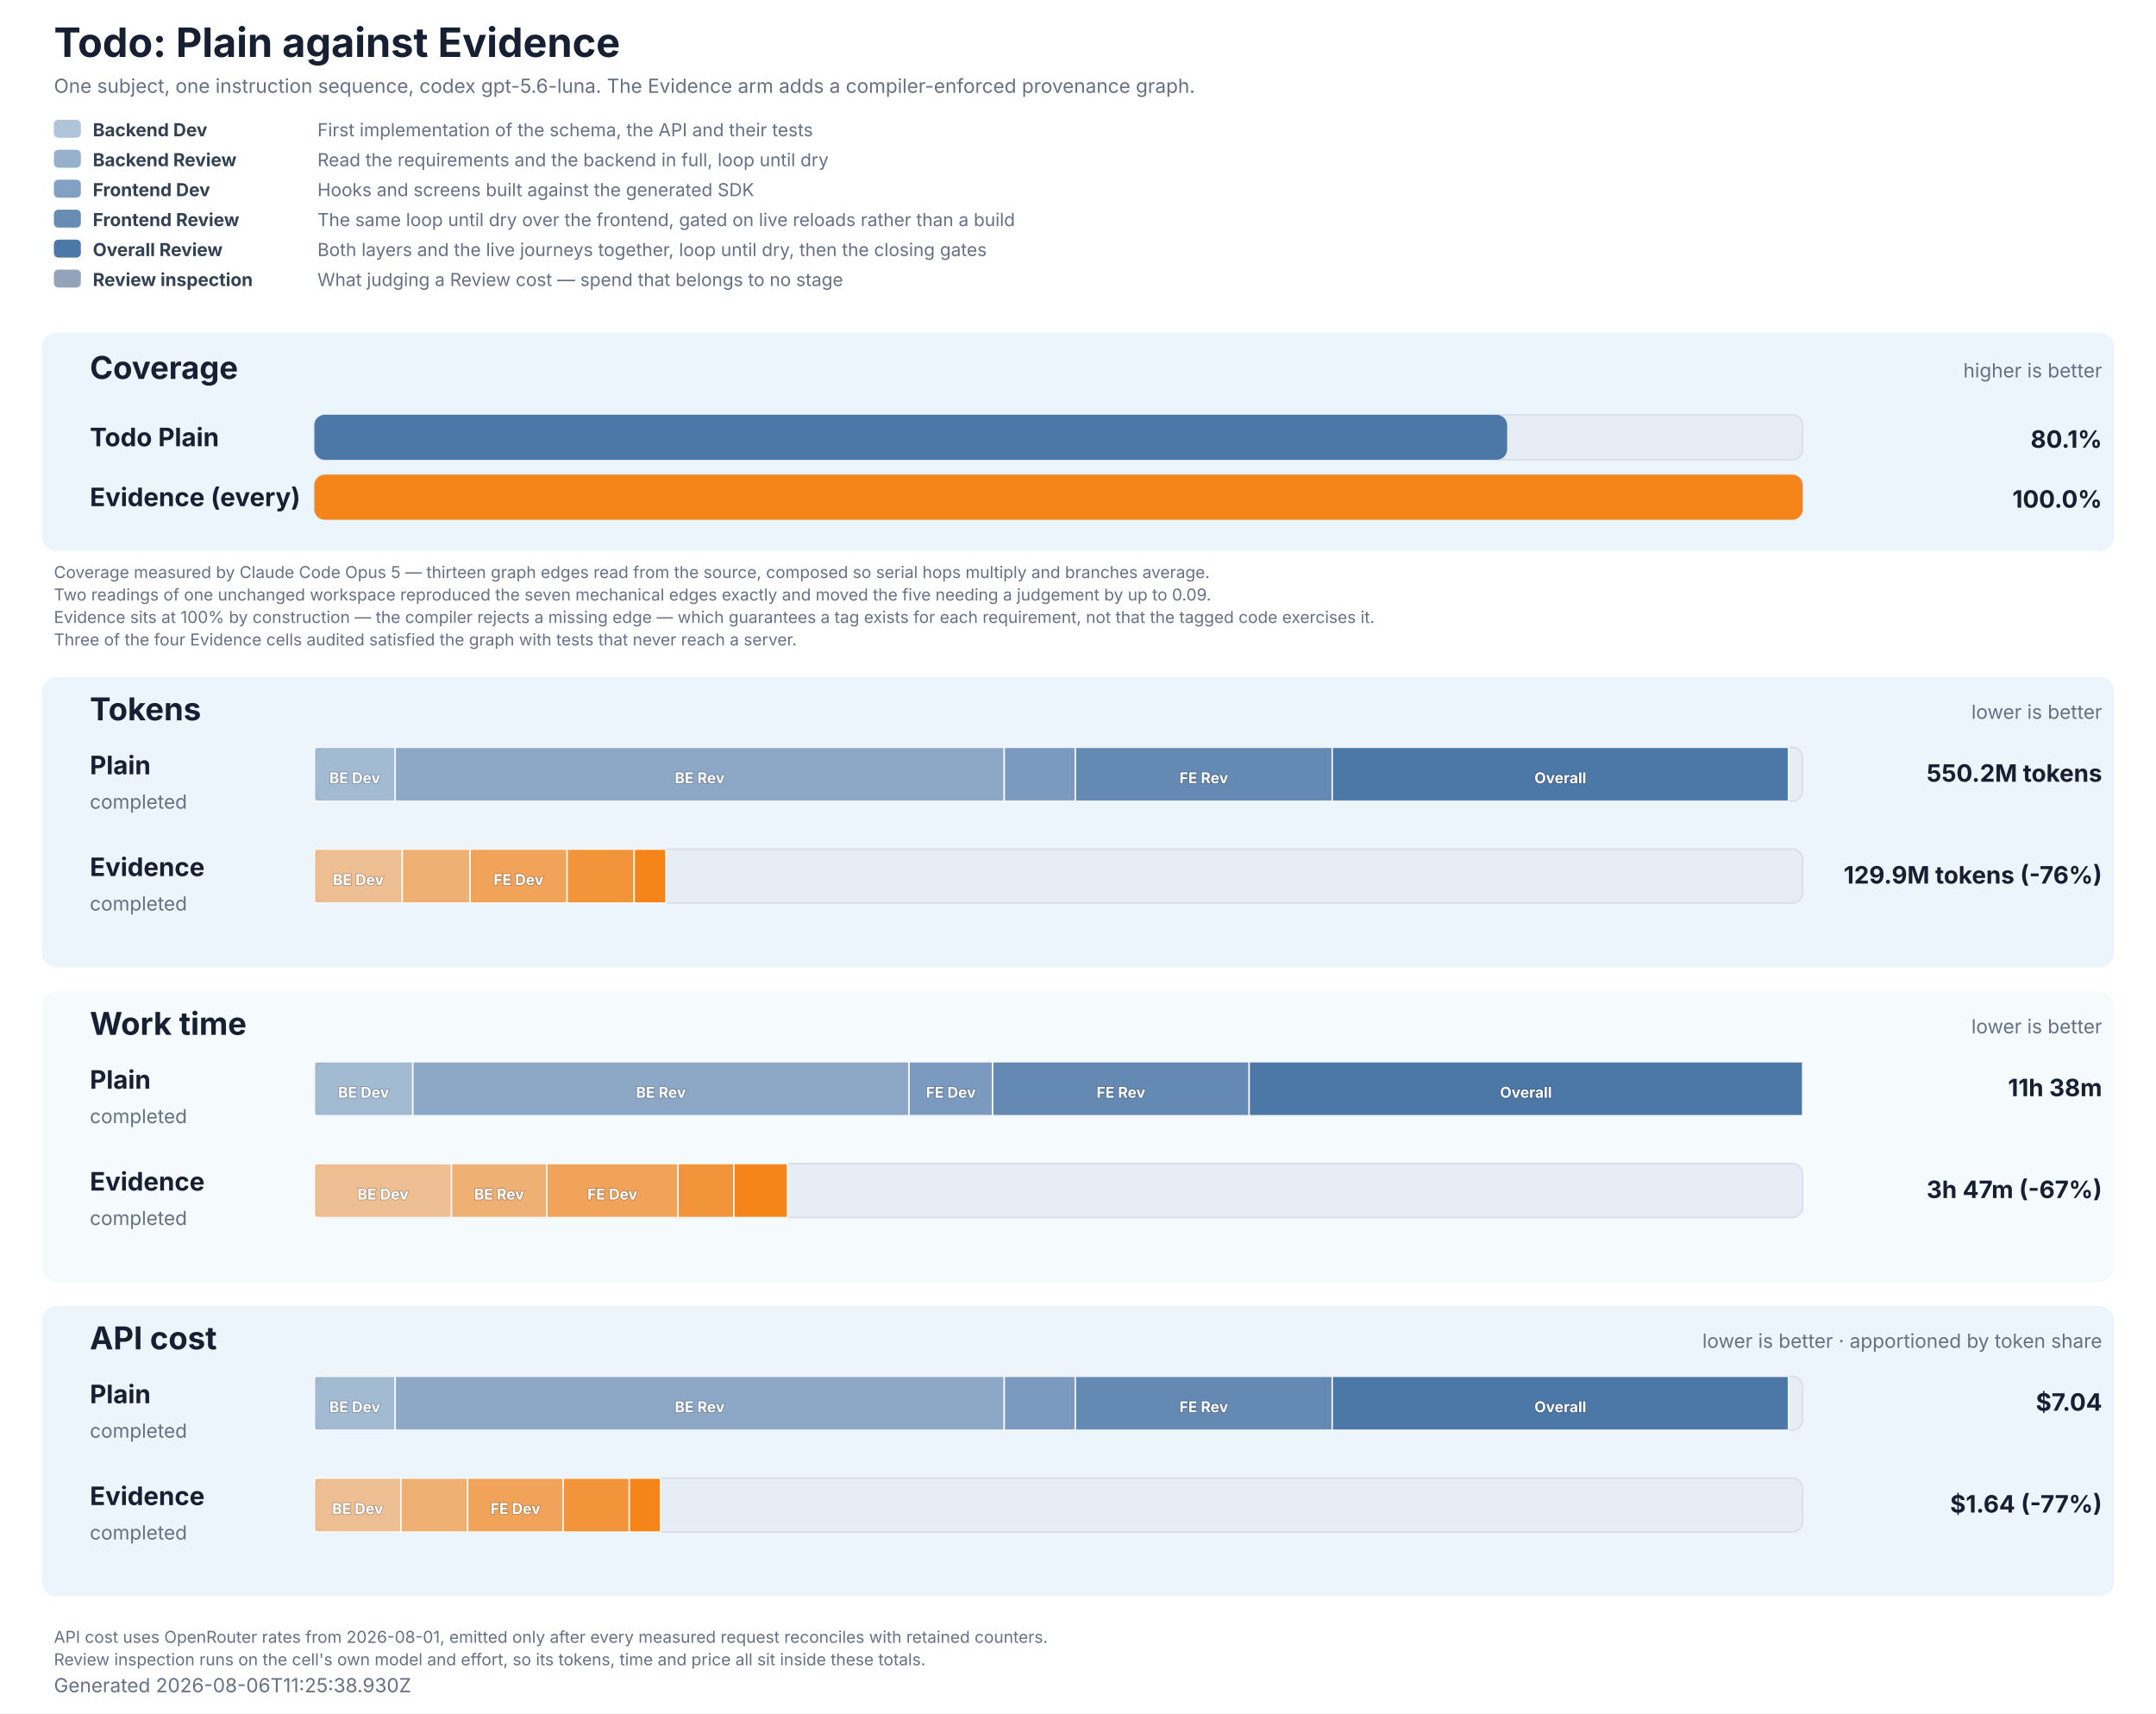
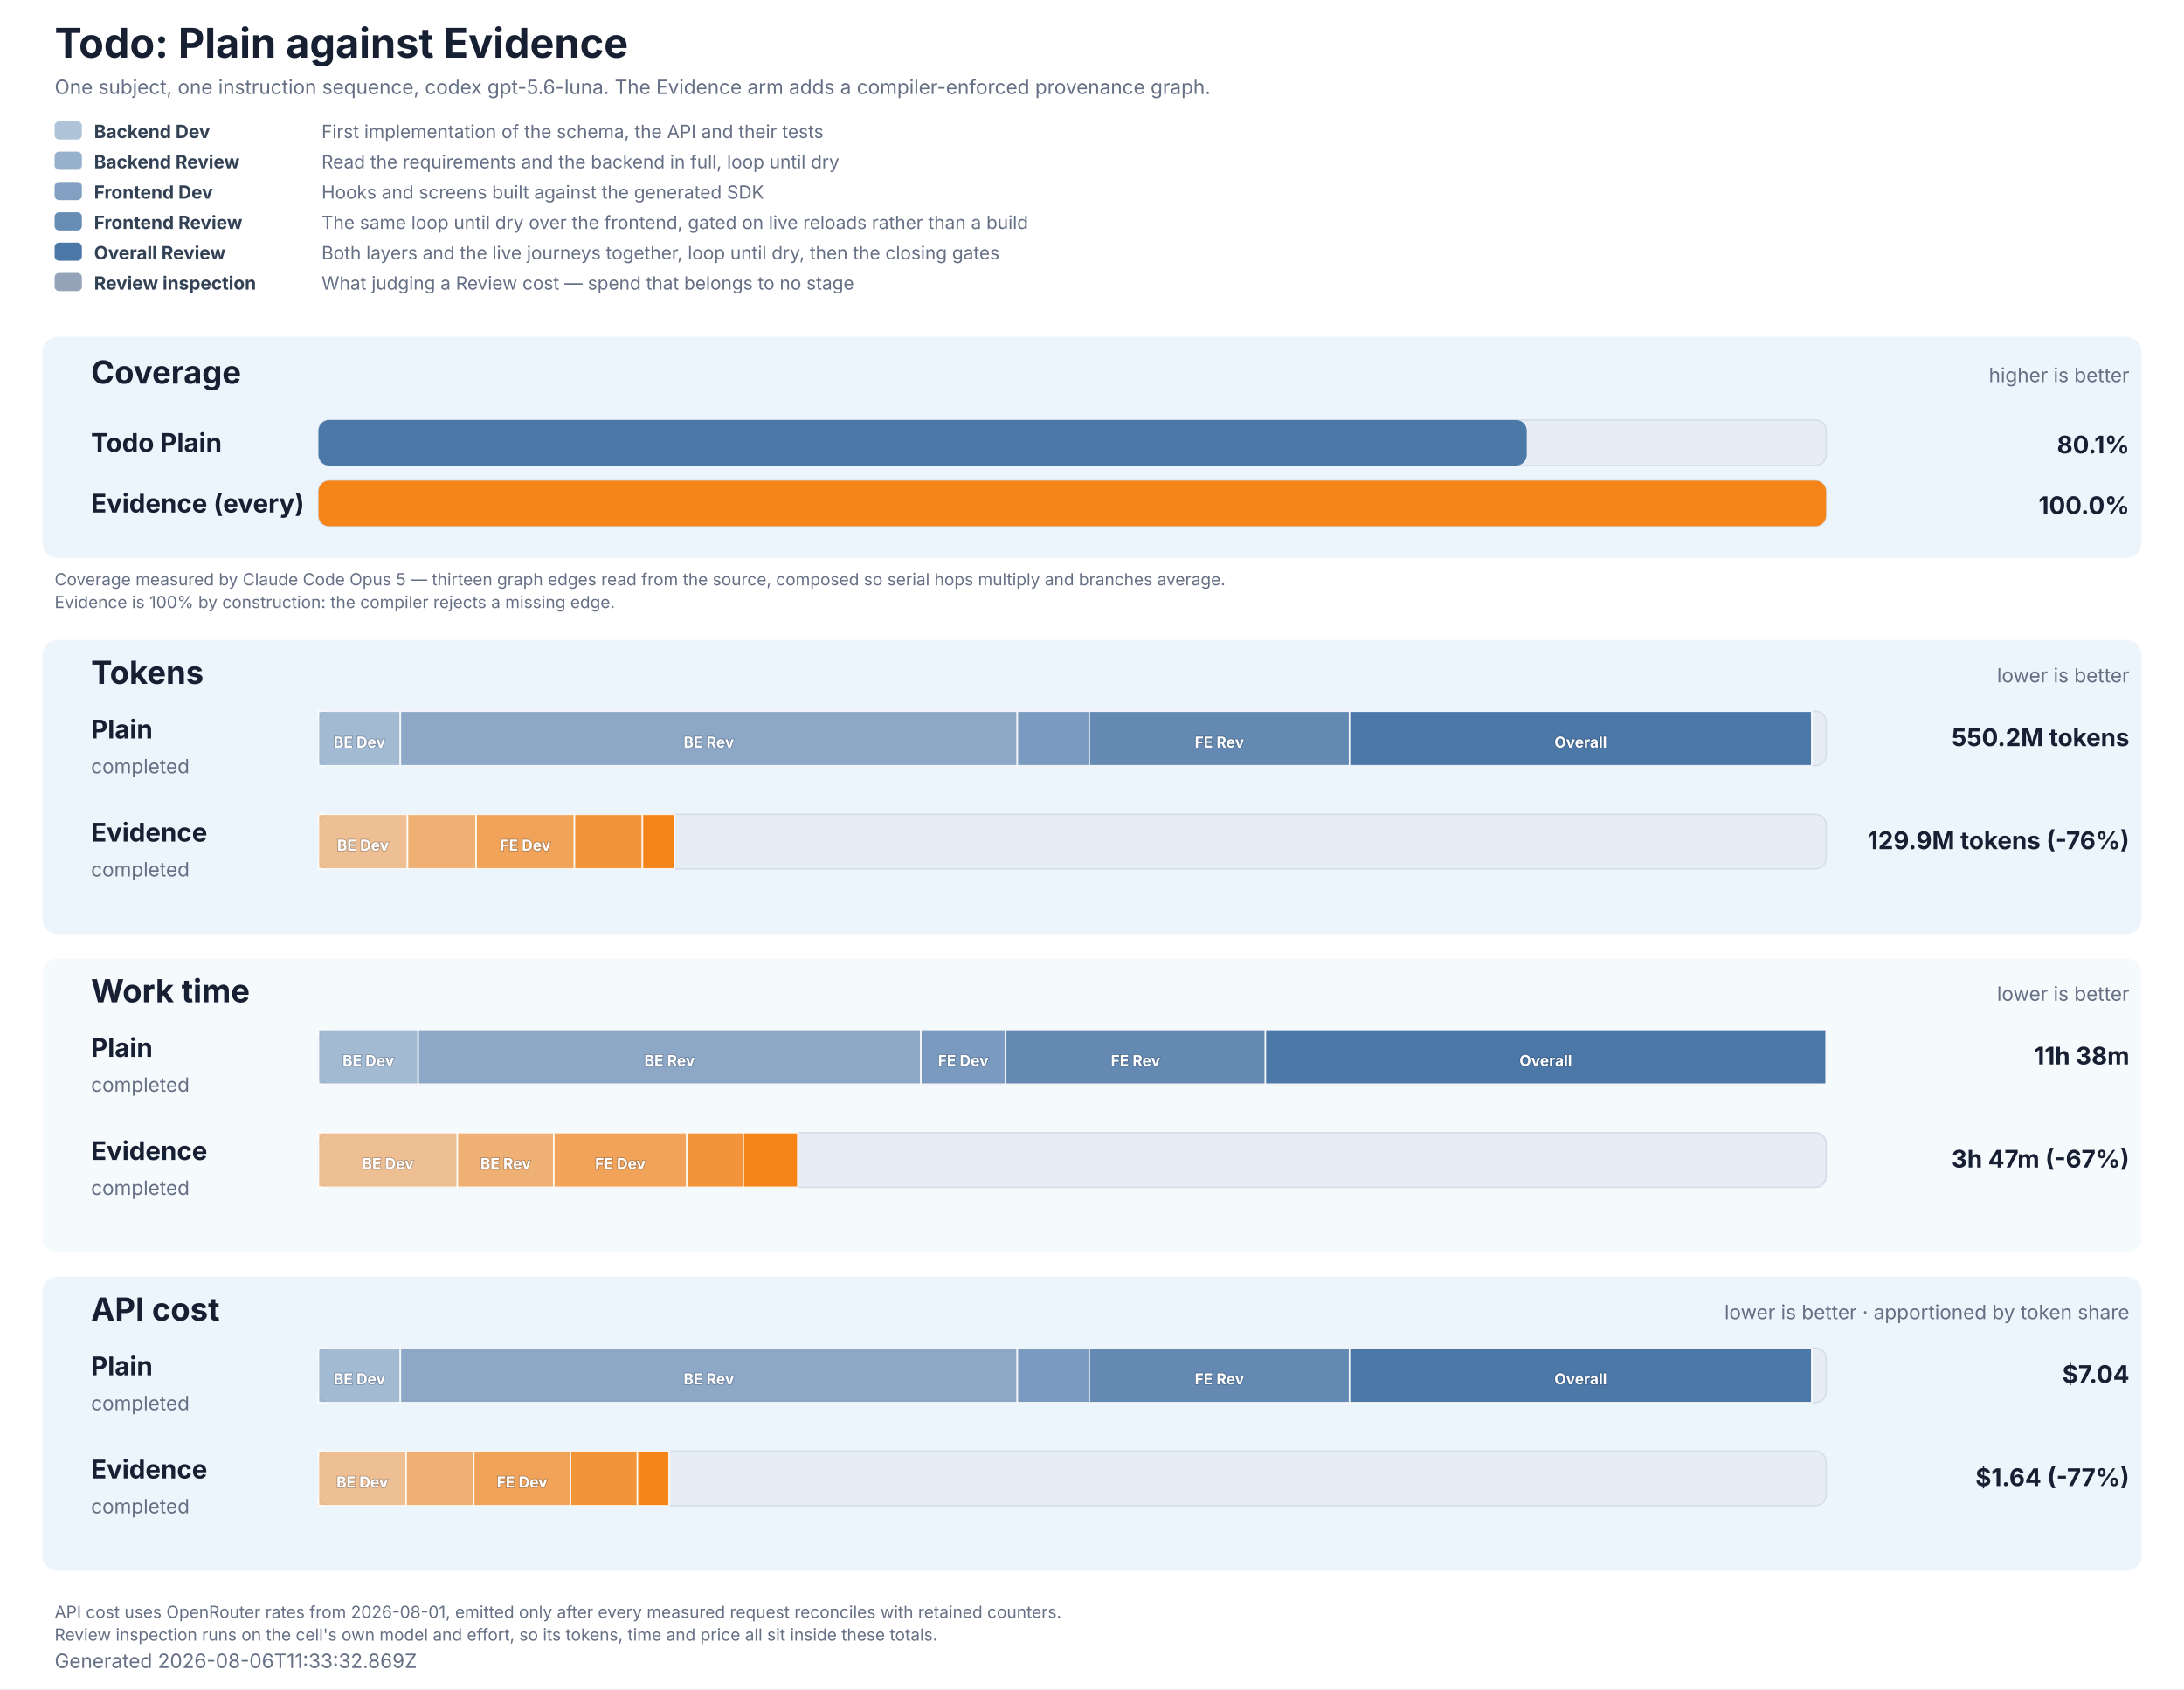
- <svg xmlns="http://www.w3.org/2000/svg" role="img" aria-labelledby="title description" viewBox="0 0 1440 1144" width="1440" height="1144">
+ <svg xmlns="http://www.w3.org/2000/svg" role="img" aria-labelledby="title description" viewBox="0 0 1440 1114" width="1440" height="1114">
  <style>
  text { font-family: Inter, ui-sans-serif, system-ui, -apple-system, BlinkMacSystemFont, 'Segoe UI', sans-serif; fill: #172033; }
  .title { font-size: 27px; font-weight: 700; }
  .subtitle, .generated, .group-meta, .row-status { font-size: 13px; fill: #667085; }
  .group { fill: #e8f2fb; }
  .group-title { font-size: 21px; font-weight: 700; }
  .row-label { font-size: 17px; font-weight: 700; }
  .value { font-size: 16px; font-weight: 700; }
  .cost-value { font-size: 13px; font-weight: 600; fill: #526b82; }
  .legend { font-size: 12px; fill: #667085; }
  .legend-label { font-size: 12px; font-weight: 700; fill: #334155; }
  .segment-label { font-size: 10px; font-weight: 700; fill: #ffffff; paint-order: stroke; stroke: #172033; stroke-opacity: 0.28; stroke-width: 1px; }
  .phase-segment { stroke: #ffffff; stroke-opacity: 0.86; stroke-width: 1px; }
  .track { fill: #e7edf4; stroke: #d5dee9; stroke-width: 1px; }
  .empty { font-size: 15px; fill: #667085; }
  .table-note { font-size: 11px; fill: #667085; }
</style>
-   <rect width="1440" height="1144" fill="#ffffff" />
+   <rect width="1440" height="1114" fill="#ffffff" />
  <text x="36" y="38" class="title">Todo: Plain against Evidence</text>
  <text x="36" y="62" class="subtitle">One subject, one instruction sequence, codex gpt-5.6-luna. The Evidence arm adds a compiler-enforced provenance graph.</text>
  <rect x="36" y="80" width="18" height="12" rx="3" fill="#4c78a8" fill-opacity="0.44" />
  <text x="62" y="91" class="legend-label">Backend Dev</text>
  <text x="212" y="91" class="legend">First implementation of the schema, the API and their tests</text>
  <rect x="36" y="100" width="18" height="12" rx="3" fill="#4c78a8" fill-opacity="0.58" />
  <text x="62" y="111" class="legend-label">Backend Review</text>
  <text x="212" y="111" class="legend">Read the requirements and the backend in full, loop until dry</text>
  <rect x="36" y="120" width="18" height="12" rx="3" fill="#4c78a8" fill-opacity="0.7" />
  <text x="62" y="131" class="legend-label">Frontend Dev</text>
  <text x="212" y="131" class="legend">Hooks and screens built against the generated SDK</text>
  <rect x="36" y="140" width="18" height="12" rx="3" fill="#4c78a8" fill-opacity="0.84" />
  <text x="62" y="151" class="legend-label">Frontend Review</text>
  <text x="212" y="151" class="legend">The same loop until dry over the frontend, gated on live reloads rather than a build</text>
  <rect x="36" y="160" width="18" height="12" rx="3" fill="#4c78a8" fill-opacity="1" />
  <text x="62" y="171" class="legend-label">Overall Review</text>
  <text x="212" y="171" class="legend">Both layers and the live journeys together, loop until dry, then the closing gates</text>
  <rect x="36" y="180" width="18" height="12" rx="3" fill="#94a3b8" fill-opacity="1" />
  <text x="62" y="191" class="legend-label">Review inspection</text>
  <text x="212" y="191" class="legend">What judging a Review cost — spend that belongs to no stage</text>
  <rect x="28" y="222" width="1384" height="146" rx="10" class="group" fill-opacity="0.78" />
  <text x="60" y="253" class="group-title">Coverage</text>
  <text x="1404" y="252" text-anchor="end" class="group-meta">higher is better</text>
  <text x="60" y="298" class="row-label" fill="#4c78a8">Todo Plain</text>
  <rect x="210" y="277" width="994" height="30" rx="7" class="track" />
  <rect x="210" y="277" width="796.64" height="30" rx="7" fill="#4c78a8" data-coverage="80.14496666666666" />
  <text x="1404" y="299" text-anchor="end" class="value" fill="#4c78a8">80.1%</text>
  <text x="60" y="338" class="row-label" fill="#f58518">Evidence (every)</text>
  <rect x="210" y="317" width="994" height="30" rx="7" class="track" />
  <rect x="210" y="317" width="994.00" height="30" rx="7" fill="#f58518" data-coverage="100" />
  <text x="1404" y="339" text-anchor="end" class="value" fill="#f58518">100.0%</text>
  <text x="36" y="386" class="table-note">Coverage measured by Claude Code Opus 5 — thirteen graph edges read from the source, composed so serial hops multiply and branches average.</text>
-   <text x="36" y="401" class="table-note">Two readings of one unchanged workspace reproduced the seven mechanical edges exactly and moved the five needing a judgement by up to 0.09.</text>
-   <text x="36" y="416" class="table-note">Evidence sits at 100% by construction — the compiler rejects a missing edge — which guarantees a tag exists for each requirement, not that the tagged code exercises it.</text>
-   <text x="36" y="431" class="table-note">Three of the four Evidence cells audited satisfied the graph with tests that never reach a server.</text>
-   <rect x="28" y="452" width="1384" height="194" rx="10" class="group" fill-opacity="0.78" />
-   <text x="60" y="481" class="group-title">Tokens</text>
-   <text x="1404" y="480" text-anchor="end" class="group-meta">lower is better</text>
-   <text x="60" y="517" class="row-label" fill="#4c78a8">Plain</text>
-   <text x="60" y="540" class="row-status">completed</text>
-   <rect x="210" y="499" width="994" height="36" rx="7" class="track" />
-   <rect x="210.00" y="499" width="53.97" height="36" fill="#4c78a8" fill-opacity="0.44" class="phase-segment" data-phase="backend-development" />
-   <text x="236.98" y="523" text-anchor="middle" class="segment-label">BE Dev</text>
-   <rect x="263.97" y="499" width="406.78" height="36" fill="#4c78a8" fill-opacity="0.58" class="phase-segment" data-phase="backend-review" />
-   <text x="467.36" y="523" text-anchor="middle" class="segment-label">BE Rev</text>
-   <rect x="670.75" y="499" width="47.48" height="36" fill="#4c78a8" fill-opacity="0.7" class="phase-segment" data-phase="frontend-development" />
-   <rect x="718.23" y="499" width="171.59" height="36" fill="#4c78a8" fill-opacity="0.84" class="phase-segment" data-phase="frontend-review" />
-   <text x="804.02" y="523" text-anchor="middle" class="segment-label">FE Rev</text>
-   <rect x="889.82" y="499" width="304.70" height="36" fill="#4c78a8" fill-opacity="1" class="phase-segment" data-phase="overall-review" />
-   <text x="1042.17" y="523" text-anchor="middle" class="segment-label">Overall</text>
-   <text x="1404" y="522" text-anchor="end" class="value">550.2M tokens</text>
-   <text x="60" y="585" class="row-label" fill="#f58518">Evidence</text>
-   <text x="60" y="608" class="row-status">completed</text>
-   <rect x="210" y="567" width="994" height="36" rx="7" class="track" />
-   <rect x="210.00" y="567" width="58.67" height="36" fill="#f58518" fill-opacity="0.44" class="phase-segment" data-phase="backend-development" />
-   <text x="239.33" y="591" text-anchor="middle" class="segment-label">BE Dev</text>
-   <rect x="268.67" y="567" width="45.29" height="36" fill="#f58518" fill-opacity="0.58" class="phase-segment" data-phase="backend-review" />
-   <rect x="313.95" y="567" width="64.81" height="36" fill="#f58518" fill-opacity="0.7" class="phase-segment" data-phase="frontend-development" />
-   <text x="346.36" y="591" text-anchor="middle" class="segment-label">FE Dev</text>
-   <rect x="378.77" y="567" width="44.82" height="36" fill="#f58518" fill-opacity="0.84" class="phase-segment" data-phase="frontend-review" />
-   <rect x="423.59" y="567" width="21.13" height="36" fill="#f58518" fill-opacity="1" class="phase-segment" data-phase="overall-review" />
-   <text x="1404" y="590" text-anchor="end" class="value">129.9M tokens (-76%)</text>
-   <rect x="28" y="662" width="1384" height="194" rx="10" class="group" fill-opacity="0.42" />
-   <text x="60" y="691" class="group-title">Work time</text>
-   <text x="1404" y="690" text-anchor="end" class="group-meta">lower is better</text>
-   <text x="60" y="727" class="row-label" fill="#4c78a8">Plain</text>
-   <text x="60" y="750" class="row-status">completed</text>
-   <rect x="210" y="709" width="994" height="36" rx="7" class="track" />
-   <rect x="210.00" y="709" width="65.71" height="36" fill="#4c78a8" fill-opacity="0.44" class="phase-segment" data-phase="backend-development" />
-   <text x="242.85" y="733" text-anchor="middle" class="segment-label">BE Dev</text>
-   <rect x="275.71" y="709" width="331.47" height="36" fill="#4c78a8" fill-opacity="0.58" class="phase-segment" data-phase="backend-review" />
-   <text x="441.45" y="733" text-anchor="middle" class="segment-label">BE Rev</text>
-   <rect x="607.18" y="709" width="55.83" height="36" fill="#4c78a8" fill-opacity="0.7" class="phase-segment" data-phase="frontend-development" />
-   <text x="635.10" y="733" text-anchor="middle" class="segment-label">FE Dev</text>
-   <rect x="663.02" y="709" width="171.32" height="36" fill="#4c78a8" fill-opacity="0.84" class="phase-segment" data-phase="frontend-review" />
-   <text x="748.68" y="733" text-anchor="middle" class="segment-label">FE Rev</text>
-   <rect x="834.34" y="709" width="369.66" height="36" fill="#4c78a8" fill-opacity="1" class="phase-segment" data-phase="overall-review" />
-   <text x="1019.17" y="733" text-anchor="middle" class="segment-label">Overall</text>
-   <text x="1404" y="732" text-anchor="end" class="value">11h 38m</text>
-   <text x="60" y="795" class="row-label" fill="#f58518">Evidence</text>
-   <text x="60" y="818" class="row-status">completed</text>
-   <rect x="210" y="777" width="994" height="36" rx="7" class="track" />
-   <rect x="210.00" y="777" width="91.56" height="36" fill="#f58518" fill-opacity="0.44" class="phase-segment" data-phase="backend-development" />
-   <text x="255.78" y="801" text-anchor="middle" class="segment-label">BE Dev</text>
-   <rect x="301.56" y="777" width="63.62" height="36" fill="#f58518" fill-opacity="0.58" class="phase-segment" data-phase="backend-review" />
-   <text x="333.37" y="801" text-anchor="middle" class="segment-label">BE Rev</text>
-   <rect x="365.18" y="777" width="87.64" height="36" fill="#f58518" fill-opacity="0.7" class="phase-segment" data-phase="frontend-development" />
-   <text x="409.00" y="801" text-anchor="middle" class="segment-label">FE Dev</text>
-   <rect x="452.82" y="777" width="37.29" height="36" fill="#f58518" fill-opacity="0.84" class="phase-segment" data-phase="frontend-review" />
-   <rect x="490.12" y="777" width="35.87" height="36" fill="#f58518" fill-opacity="1" class="phase-segment" data-phase="overall-review" />
-   <text x="1404" y="800" text-anchor="end" class="value">3h 47m (-67%)</text>
-   <rect x="28" y="872" width="1384" height="194" rx="10" class="group" fill-opacity="0.78" />
-   <text x="60" y="901" class="group-title">API cost</text>
-   <text x="1404" y="900" text-anchor="end" class="group-meta">lower is better · apportioned by token share</text>
-   <text x="60" y="937" class="row-label" fill="#4c78a8">Plain</text>
-   <text x="60" y="960" class="row-status">completed</text>
-   <rect x="210" y="919" width="994" height="36" rx="7" class="track" />
-   <rect x="210.00" y="919" width="53.97" height="36" fill="#4c78a8" fill-opacity="0.44" class="phase-segment" data-phase="backend-development" />
-   <text x="236.98" y="943" text-anchor="middle" class="segment-label">BE Dev</text>
-   <rect x="263.97" y="919" width="406.78" height="36" fill="#4c78a8" fill-opacity="0.58" class="phase-segment" data-phase="backend-review" />
-   <text x="467.36" y="943" text-anchor="middle" class="segment-label">BE Rev</text>
-   <rect x="670.75" y="919" width="47.48" height="36" fill="#4c78a8" fill-opacity="0.7" class="phase-segment" data-phase="frontend-development" />
-   <rect x="718.23" y="919" width="171.59" height="36" fill="#4c78a8" fill-opacity="0.84" class="phase-segment" data-phase="frontend-review" />
-   <text x="804.02" y="943" text-anchor="middle" class="segment-label">FE Rev</text>
-   <rect x="889.82" y="919" width="304.70" height="36" fill="#4c78a8" fill-opacity="1" class="phase-segment" data-phase="overall-review" />
-   <text x="1042.17" y="943" text-anchor="middle" class="segment-label">Overall</text>
-   <text x="1404" y="942" text-anchor="end" class="value">$7.04</text>
-   <text x="60" y="1005" class="row-label" fill="#f58518">Evidence</text>
-   <text x="60" y="1028" class="row-status">completed</text>
-   <rect x="210" y="987" width="994" height="36" rx="7" class="track" />
-   <rect x="210.00" y="987" width="57.77" height="36" fill="#f58518" fill-opacity="0.44" class="phase-segment" data-phase="backend-development" />
-   <text x="238.88" y="1011" text-anchor="middle" class="segment-label">BE Dev</text>
-   <rect x="267.77" y="987" width="44.59" height="36" fill="#f58518" fill-opacity="0.58" class="phase-segment" data-phase="backend-review" />
-   <rect x="312.36" y="987" width="63.82" height="36" fill="#f58518" fill-opacity="0.7" class="phase-segment" data-phase="frontend-development" />
-   <text x="344.26" y="1011" text-anchor="middle" class="segment-label">FE Dev</text>
-   <rect x="376.17" y="987" width="44.13" height="36" fill="#f58518" fill-opacity="0.84" class="phase-segment" data-phase="frontend-review" />
-   <rect x="420.31" y="987" width="20.81" height="36" fill="#f58518" fill-opacity="1" class="phase-segment" data-phase="overall-review" />
-   <text x="1404" y="1010" text-anchor="end" class="value">$1.64 (-77%)</text>
-   <text x="36" y="1097" class="table-note">API cost uses OpenRouter rates from 2026-08-01, emitted only after every measured request reconciles with retained counters.</text>
-   <text x="36" y="1112" class="table-note">Review inspection runs on the cell's own model and effort, so its tokens, time and price all sit inside these totals.</text>
-   <text x="36" y="1130" class="generated">Generated 2026-08-06T11:25:38.930Z</text>
+   <text x="36" y="401" class="table-note">Evidence is 100% by construction: the compiler rejects a missing edge.</text>
+   <rect x="28" y="422" width="1384" height="194" rx="10" class="group" fill-opacity="0.78" />
+   <text x="60" y="451" class="group-title">Tokens</text>
+   <text x="1404" y="450" text-anchor="end" class="group-meta">lower is better</text>
+   <text x="60" y="487" class="row-label" fill="#4c78a8">Plain</text>
+   <text x="60" y="510" class="row-status">completed</text>
+   <rect x="210" y="469" width="994" height="36" rx="7" class="track" />
+   <rect x="210.00" y="469" width="53.97" height="36" fill="#4c78a8" fill-opacity="0.44" class="phase-segment" data-phase="backend-development" />
+   <text x="236.98" y="493" text-anchor="middle" class="segment-label">BE Dev</text>
+   <rect x="263.97" y="469" width="406.78" height="36" fill="#4c78a8" fill-opacity="0.58" class="phase-segment" data-phase="backend-review" />
+   <text x="467.36" y="493" text-anchor="middle" class="segment-label">BE Rev</text>
+   <rect x="670.75" y="469" width="47.48" height="36" fill="#4c78a8" fill-opacity="0.7" class="phase-segment" data-phase="frontend-development" />
+   <rect x="718.23" y="469" width="171.59" height="36" fill="#4c78a8" fill-opacity="0.84" class="phase-segment" data-phase="frontend-review" />
+   <text x="804.02" y="493" text-anchor="middle" class="segment-label">FE Rev</text>
+   <rect x="889.82" y="469" width="304.70" height="36" fill="#4c78a8" fill-opacity="1" class="phase-segment" data-phase="overall-review" />
+   <text x="1042.17" y="493" text-anchor="middle" class="segment-label">Overall</text>
+   <text x="1404" y="492" text-anchor="end" class="value">550.2M tokens</text>
+   <text x="60" y="555" class="row-label" fill="#f58518">Evidence</text>
+   <text x="60" y="578" class="row-status">completed</text>
+   <rect x="210" y="537" width="994" height="36" rx="7" class="track" />
+   <rect x="210.00" y="537" width="58.67" height="36" fill="#f58518" fill-opacity="0.44" class="phase-segment" data-phase="backend-development" />
+   <text x="239.33" y="561" text-anchor="middle" class="segment-label">BE Dev</text>
+   <rect x="268.67" y="537" width="45.29" height="36" fill="#f58518" fill-opacity="0.58" class="phase-segment" data-phase="backend-review" />
+   <rect x="313.95" y="537" width="64.81" height="36" fill="#f58518" fill-opacity="0.7" class="phase-segment" data-phase="frontend-development" />
+   <text x="346.36" y="561" text-anchor="middle" class="segment-label">FE Dev</text>
+   <rect x="378.77" y="537" width="44.82" height="36" fill="#f58518" fill-opacity="0.84" class="phase-segment" data-phase="frontend-review" />
+   <rect x="423.59" y="537" width="21.13" height="36" fill="#f58518" fill-opacity="1" class="phase-segment" data-phase="overall-review" />
+   <text x="1404" y="560" text-anchor="end" class="value">129.9M tokens (-76%)</text>
+   <rect x="28" y="632" width="1384" height="194" rx="10" class="group" fill-opacity="0.42" />
+   <text x="60" y="661" class="group-title">Work time</text>
+   <text x="1404" y="660" text-anchor="end" class="group-meta">lower is better</text>
+   <text x="60" y="697" class="row-label" fill="#4c78a8">Plain</text>
+   <text x="60" y="720" class="row-status">completed</text>
+   <rect x="210" y="679" width="994" height="36" rx="7" class="track" />
+   <rect x="210.00" y="679" width="65.71" height="36" fill="#4c78a8" fill-opacity="0.44" class="phase-segment" data-phase="backend-development" />
+   <text x="242.85" y="703" text-anchor="middle" class="segment-label">BE Dev</text>
+   <rect x="275.71" y="679" width="331.47" height="36" fill="#4c78a8" fill-opacity="0.58" class="phase-segment" data-phase="backend-review" />
+   <text x="441.45" y="703" text-anchor="middle" class="segment-label">BE Rev</text>
+   <rect x="607.18" y="679" width="55.83" height="36" fill="#4c78a8" fill-opacity="0.7" class="phase-segment" data-phase="frontend-development" />
+   <text x="635.10" y="703" text-anchor="middle" class="segment-label">FE Dev</text>
+   <rect x="663.02" y="679" width="171.32" height="36" fill="#4c78a8" fill-opacity="0.84" class="phase-segment" data-phase="frontend-review" />
+   <text x="748.68" y="703" text-anchor="middle" class="segment-label">FE Rev</text>
+   <rect x="834.34" y="679" width="369.66" height="36" fill="#4c78a8" fill-opacity="1" class="phase-segment" data-phase="overall-review" />
+   <text x="1019.17" y="703" text-anchor="middle" class="segment-label">Overall</text>
+   <text x="1404" y="702" text-anchor="end" class="value">11h 38m</text>
+   <text x="60" y="765" class="row-label" fill="#f58518">Evidence</text>
+   <text x="60" y="788" class="row-status">completed</text>
+   <rect x="210" y="747" width="994" height="36" rx="7" class="track" />
+   <rect x="210.00" y="747" width="91.56" height="36" fill="#f58518" fill-opacity="0.44" class="phase-segment" data-phase="backend-development" />
+   <text x="255.78" y="771" text-anchor="middle" class="segment-label">BE Dev</text>
+   <rect x="301.56" y="747" width="63.62" height="36" fill="#f58518" fill-opacity="0.58" class="phase-segment" data-phase="backend-review" />
+   <text x="333.37" y="771" text-anchor="middle" class="segment-label">BE Rev</text>
+   <rect x="365.18" y="747" width="87.64" height="36" fill="#f58518" fill-opacity="0.7" class="phase-segment" data-phase="frontend-development" />
+   <text x="409.00" y="771" text-anchor="middle" class="segment-label">FE Dev</text>
+   <rect x="452.82" y="747" width="37.29" height="36" fill="#f58518" fill-opacity="0.84" class="phase-segment" data-phase="frontend-review" />
+   <rect x="490.12" y="747" width="35.87" height="36" fill="#f58518" fill-opacity="1" class="phase-segment" data-phase="overall-review" />
+   <text x="1404" y="770" text-anchor="end" class="value">3h 47m (-67%)</text>
+   <rect x="28" y="842" width="1384" height="194" rx="10" class="group" fill-opacity="0.78" />
+   <text x="60" y="871" class="group-title">API cost</text>
+   <text x="1404" y="870" text-anchor="end" class="group-meta">lower is better · apportioned by token share</text>
+   <text x="60" y="907" class="row-label" fill="#4c78a8">Plain</text>
+   <text x="60" y="930" class="row-status">completed</text>
+   <rect x="210" y="889" width="994" height="36" rx="7" class="track" />
+   <rect x="210.00" y="889" width="53.97" height="36" fill="#4c78a8" fill-opacity="0.44" class="phase-segment" data-phase="backend-development" />
+   <text x="236.98" y="913" text-anchor="middle" class="segment-label">BE Dev</text>
+   <rect x="263.97" y="889" width="406.78" height="36" fill="#4c78a8" fill-opacity="0.58" class="phase-segment" data-phase="backend-review" />
+   <text x="467.36" y="913" text-anchor="middle" class="segment-label">BE Rev</text>
+   <rect x="670.75" y="889" width="47.48" height="36" fill="#4c78a8" fill-opacity="0.7" class="phase-segment" data-phase="frontend-development" />
+   <rect x="718.23" y="889" width="171.59" height="36" fill="#4c78a8" fill-opacity="0.84" class="phase-segment" data-phase="frontend-review" />
+   <text x="804.02" y="913" text-anchor="middle" class="segment-label">FE Rev</text>
+   <rect x="889.82" y="889" width="304.70" height="36" fill="#4c78a8" fill-opacity="1" class="phase-segment" data-phase="overall-review" />
+   <text x="1042.17" y="913" text-anchor="middle" class="segment-label">Overall</text>
+   <text x="1404" y="912" text-anchor="end" class="value">$7.04</text>
+   <text x="60" y="975" class="row-label" fill="#f58518">Evidence</text>
+   <text x="60" y="998" class="row-status">completed</text>
+   <rect x="210" y="957" width="994" height="36" rx="7" class="track" />
+   <rect x="210.00" y="957" width="57.77" height="36" fill="#f58518" fill-opacity="0.44" class="phase-segment" data-phase="backend-development" />
+   <text x="238.88" y="981" text-anchor="middle" class="segment-label">BE Dev</text>
+   <rect x="267.77" y="957" width="44.59" height="36" fill="#f58518" fill-opacity="0.58" class="phase-segment" data-phase="backend-review" />
+   <rect x="312.36" y="957" width="63.82" height="36" fill="#f58518" fill-opacity="0.7" class="phase-segment" data-phase="frontend-development" />
+   <text x="344.26" y="981" text-anchor="middle" class="segment-label">FE Dev</text>
+   <rect x="376.17" y="957" width="44.13" height="36" fill="#f58518" fill-opacity="0.84" class="phase-segment" data-phase="frontend-review" />
+   <rect x="420.31" y="957" width="20.81" height="36" fill="#f58518" fill-opacity="1" class="phase-segment" data-phase="overall-review" />
+   <text x="1404" y="980" text-anchor="end" class="value">$1.64 (-77%)</text>
+   <text x="36" y="1067" class="table-note">API cost uses OpenRouter rates from 2026-08-01, emitted only after every measured request reconciles with retained counters.</text>
+   <text x="36" y="1082" class="table-note">Review inspection runs on the cell's own model and effort, so its tokens, time and price all sit inside these totals.</text>
+   <text x="36" y="1100" class="generated">Generated 2026-08-06T11:33:32.869Z</text>
</svg>
